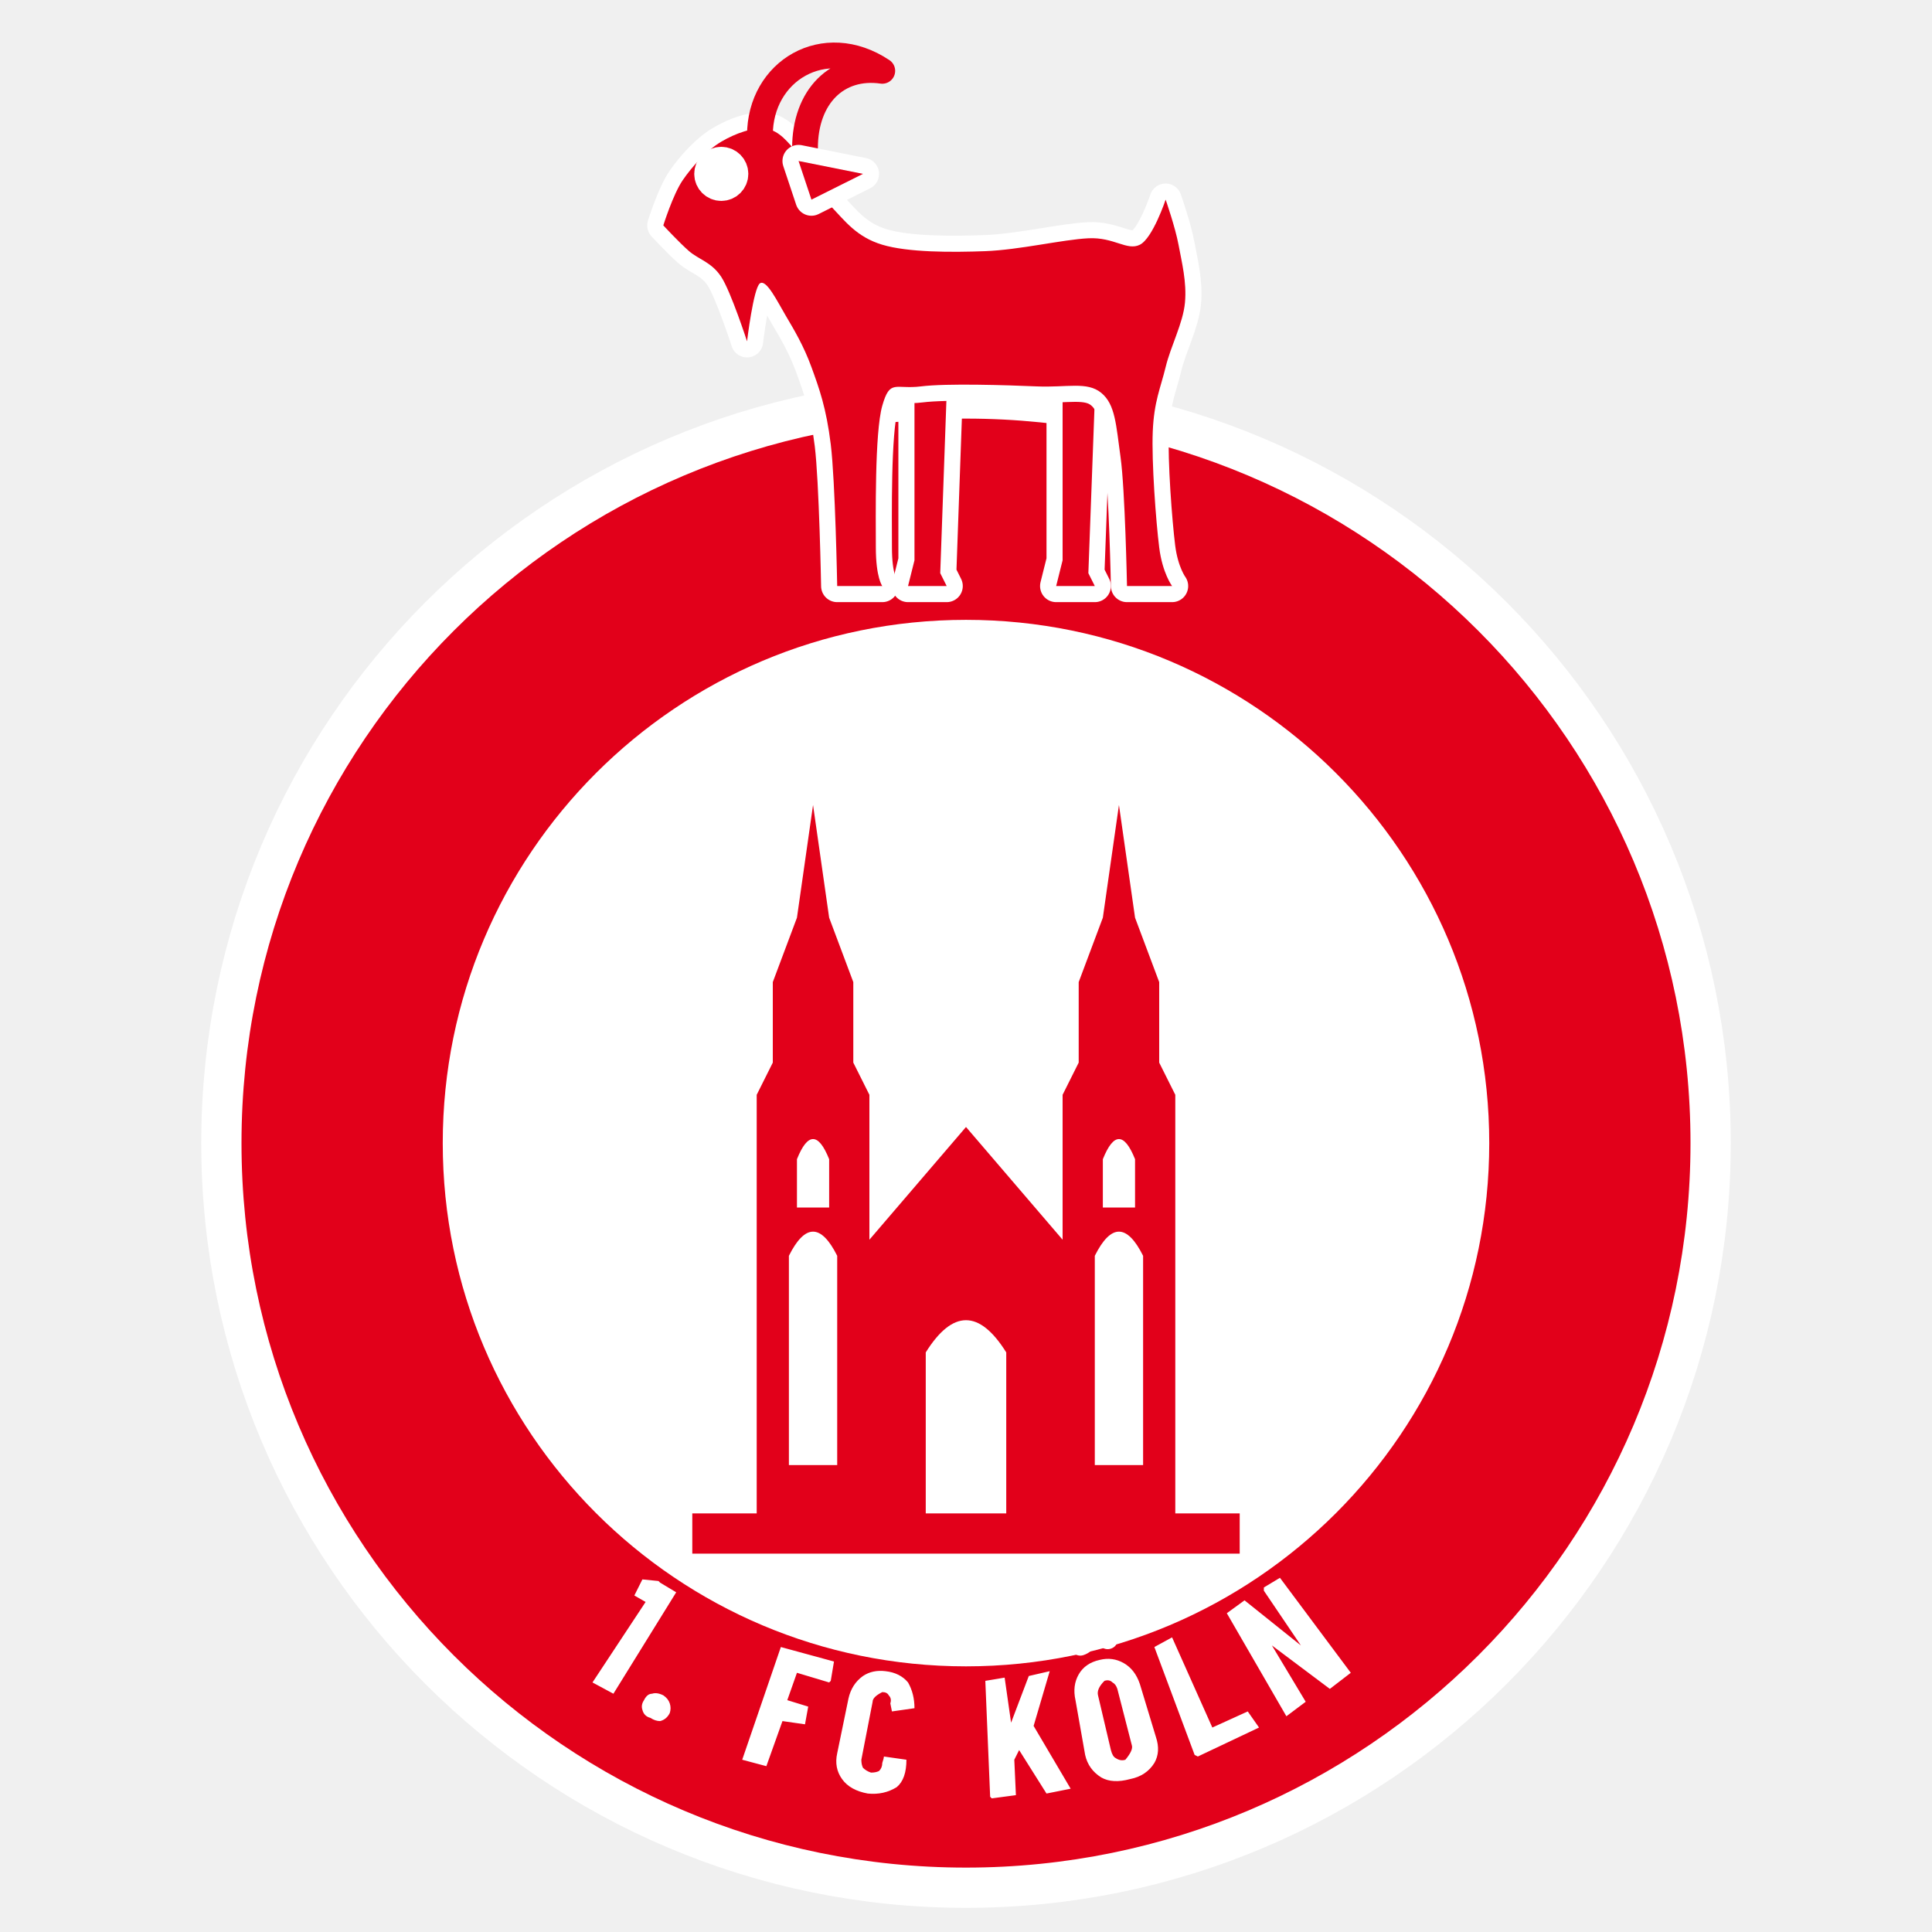
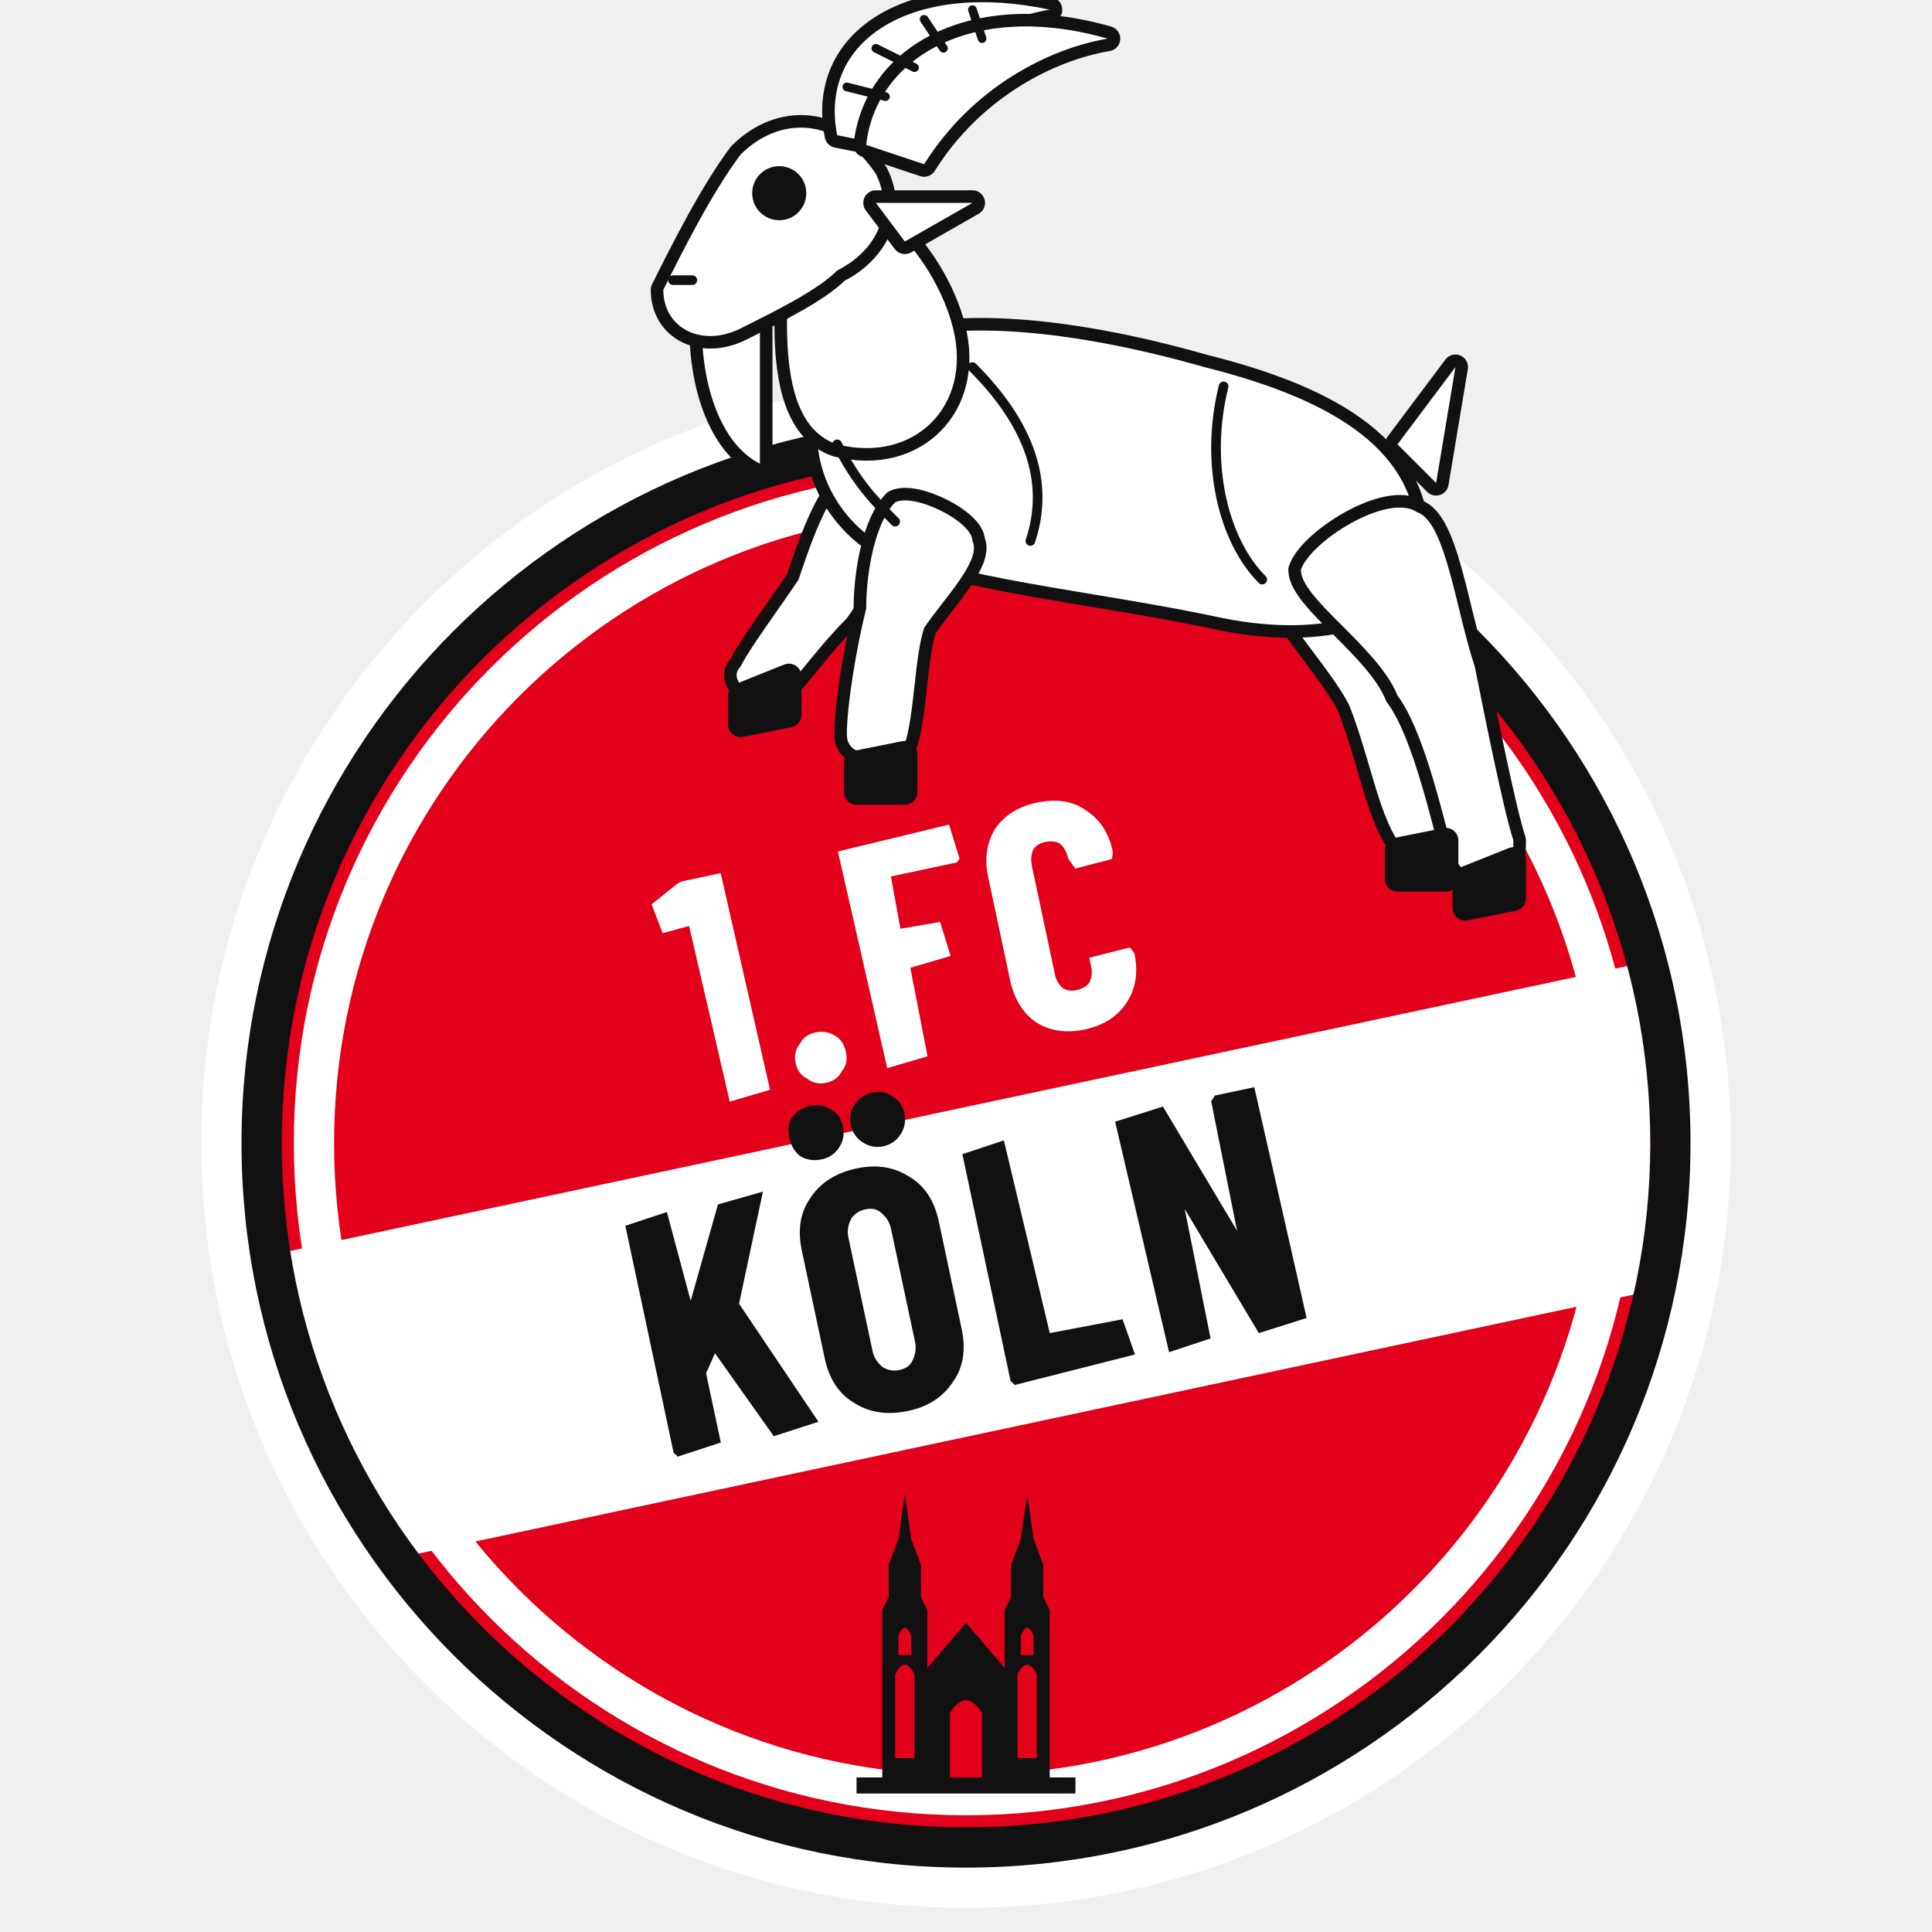
<svg xmlns="http://www.w3.org/2000/svg" viewBox="0 0 120 120" width="120" height="120">
  <defs>
    <clipPath id="c-1-fc-koln">
-       <path d="M19 71A41 41 0 1 1 101 71A41 41 0 1 1 19 71Z" />
+       <path d="M17.5 71A42.5 42.5 0 1 1 102.5 71A42.5 42.5 0 1 1 17.5 71Z" />
    </clipPath>
  </defs>
  <path d="M15 71A45 45 0 1 1 105 71A45 45 0 1 1 15 71Z" fill="#fff" stroke="#fff" stroke-width="5" stroke-linejoin="round" />
-   <path d="M15 71A45 45 0 1 1 105 71A45 45 0 1 1 15 71Z" fill="#e2001a" />
-   <path d="M19 71A41 41 0 1 1 101 71A41 41 0 1 1 19 71Z" fill="#fff" />
-   <circle cx="60" cy="71" r="37" fill="none" stroke="#e2001a" stroke-width="9" />
-   <path d="M41 98.3L42 98.9L38.1 105.2L36.8 104.5L40.1 99.5L39.4 99.1L39.9 98.1L40.9 98.2ZM40 105.6Q40.2 105.2 40.5 105.2Q40.8 105.1 41.2 105.3Q41.5 105.5 41.6 105.8Q41.7 106.1 41.6 106.4Q41.4 106.8 41 106.9Q40.7 106.9 40.4 106.7Q40 106.6 39.9 106.2Q39.8 105.9 40 105.6ZM51.5 104.5L49.5 103.9L48.9 105.6L50.2 106L50 107.1L48.6 106.9L47.6 109.7L46.1 109.3L48.5 102.3L51.8 103.2L51.6 104.4ZM52 108.9L52.7 105.5Q52.9 104.6 53.6 104.1Q54.2 103.7 55 103.8Q55.9 103.9 56.4 104.5Q56.8 105.2 56.8 106.1L55.4 106.3L55.3 105.8Q55.4 105.5 55.2 105.3Q55.1 105.1 54.8 105.1Q54.2 105.4 54.2 105.7L53.5 109.3Q53.5 109.6 53.6 109.8Q53.8 110 54.1 110.1Q54.4 110.1 54.6 110Q54.8 109.8 54.8 109.5Q54.9 109.2 54.9 109.1L56.3 109.3Q56.3 110.5 55.7 111Q54.9 111.5 53.9 111.4Q52.8 111.2 52.3 110.5Q51.8 109.8 52 108.9ZM61.5 111.6L61.2 104.4L62.4 104.2L62.8 107L63.9 104.1L65.2 103.8L64.2 107.2L66.5 111.1L65 111.4L63.3 108.7L63 109.3L63.1 111.5L61.6 111.7ZM67.4 109L66.8 105.6Q66.6 104.7 67 104Q67.4 103.3 68.3 103.1Q69.1 102.9 69.8 103.3Q70.5 103.7 70.8 104.6L71.8 107.9Q72.1 108.8 71.7 109.5Q71.2 110.3 70.2 110.5Q69.1 110.8 68.4 110.4Q67.6 109.9 67.4 109ZM70.3 108.4L69.4 104.9Q69.3 104.6 69.1 104.5Q68.9 104.3 68.6 104.4Q68.1 104.9 68.2 105.3L69 108.7Q69.1 109.1 69.3 109.2Q69.6 109.4 69.9 109.3Q70.4 108.7 70.3 108.4ZM68 101.8Q67.9 101.4 68.1 101.1Q68.2 100.8 68.5 100.8Q68.8 100.7 69.1 100.8Q69.3 101 69.4 101.4Q69.5 101.7 69.4 102Q69.3 102.3 69 102.4Q68.7 102.5 68.4 102.3Q68.1 102.1 68 101.8ZM66.4 102.1Q66.3 101.8 66.5 101.5Q66.6 101.2 66.9 101.2Q67.2 101.1 67.5 101.3Q67.7 101.5 67.8 101.8Q67.9 102.2 67.8 102.5Q67.6 102.7 67.3 102.8Q67 102.9 66.7 102.7Q66.5 102.5 66.4 102.1ZM74.2 109L71.7 102.3L72.8 101.7L75.3 107.3L77.5 106.3L78.2 107.3L74.4 109.1ZM78.5 98.6L79.5 98L83.9 103.9L82.6 104.9L79 102.2L81.1 105.7L79.9 106.6L76.2 100.2L77.3 99.4L80.8 102.2L78.5 98.8Z" fill="#fff" />
-   <g transform="translate(60 73) scale(0.5) translate(-50 -50)">
-     <path d="M24 92L24 40L26 36L26 26L29 18L31 4L33 18L36 26L36 36L38 40L38 92ZM62 92L62 40L64 36L64 26L67 18L69 4L71 18L74 26L74 36L76 40L76 92ZM38 92L38 58L50 44L62 58L62 92ZM16 92L84 92L84 97L16 97Z" fill="#e2001a" />
-     <path d="M28 86L28 60Q31 54 34 60L34 86ZM29 48Q31 43 33 48L33 54L29 54ZM66 86L66 60Q69 54 72 60L72 86ZM67 48Q69 43 71 48L71 54L67 54ZM45 92L45 72Q50 64 55 72L55 92Z" fill="#fff" />
+   <path d="M15 71A45 45 0 1 1 105 71A45 45 0 1 1 15 71Z" fill="#111" />
+   <path d="M17.5 71A42.5 42.5 0 1 1 102.5 71A42.5 42.5 0 1 1 17.5 71Z" fill="#e2001a" />
+   <circle cx="60" cy="71" r="40.5" fill="none" stroke="#fff" stroke-width="2.5" />
+   <path d="M-10.6 83.8L126.4 54.6L130.6 74.2L-6.4 103.4Z" fill="#fff" clip-path="url(#c-1-fc-koln)" />
+   <g transform="translate(60 79) rotate(-12)">
+     <path d="M-20.1 7.2L-20.1 -7.2L-17.4 -7.5L-17.1 -1.8L-14.2 -7.3L-11.3 -7.5L-14.2 -1L-10.9 7.2L-13.8 7.5L-16.3 1.7L-17.1 2.8L-17.1 7.2L-19.9 7.5ZM-9.7 3.4L-9.7 -3.4Q-9.7 -5.4 -8.5 -6.5Q-7.3 -7.7 -5.3 -7.7Q-3.4 -7.7 -2.2 -6.5Q-1 -5.4 -1 -3.4L-1 3.4Q-1 5.4 -2.2 6.5Q-3.4 7.7 -5.3 7.7Q-7.3 7.7 -8.5 6.5Q-9.7 5.4 -9.7 3.4ZM-4 3.6L-4 -3.6Q-4 -4.2 -4.4 -4.7Q-4.7 -5.1 -5.3 -5.1Q-5.9 -5.1 -6.3 -4.7Q-6.7 -4.2 -6.7 -3.6L-6.7 3.6Q-6.7 4.2 -6.3 4.7Q-5.9 5.1 -5.3 5.1Q-4.7 5.1 -4.4 4.7Q-4 4.2 -4 3.6ZM-5.1 -10.4Q-5.1 -11.2 -4.6 -11.6Q-4.1 -12.1 -3.4 -12.1Q-2.6 -12.1 -2.2 -11.6Q-1.7 -11.2 -1.7 -10.4Q-1.7 -9.7 -2.2 -9.2Q-2.7 -8.7 -3.4 -8.7Q-4.1 -8.7 -4.6 -9.2Q-5.1 -9.7 -5.1 -10.4ZM-9 -10.4Q-9 -11.2 -8.6 -11.6Q-8.1 -12.1 -7.3 -12.1Q-6.6 -12.1 -6.1 -11.6Q-5.6 -11.2 -5.6 -10.4Q-5.6 -9.7 -6.1 -9.2Q-6.6 -8.7 -7.3 -8.7Q-8.1 -8.7 -8.6 -9.2Q-9 -9.7 -9 -10.4ZM1.3 7.2L1.3 -7.2L4 -7.5L4.3 4.8L8.9 4.9L9.2 7.2L1.5 7.5ZM17.4 -7.5L19.9 -7.5L20.1 7.2L17 7.5L14.1 -1L14 7.2L11.3 7.5L11 -7.2L14.1 -7.5L17 1L17.1 -7.2Z" fill="#111" />
  </g>
-   <g stroke="#fff" stroke-width="5" stroke-linejoin="round" paint-order="stroke">
-     <g transform="translate(58 22) scale(0.4) translate(-50 -50)">
-       <path d="M47 55L52 56L51 84L52 86L46 86L47 82ZM70 55L75 57L74 84L75 86L69 86L70 82Z" fill="#e2001a" />
-       <path d="M8 30C8 30 9.5 25.2 11 23C12.5 20.8 14.8 18.3 17 17C19.2 15.7 22 14.7 24 15C26 15.3 27.3 17 29 19C30.7 21 31.8 24.7 34 27C36.2 29.3 38 31.8 42 33C46 34.2 52.7 34.2 58 34C63.3 33.8 70 32.2 74 32C78 31.8 80 34 82 33C84 32 86 26 86 26C86 26 87.5 30.3 88 33C88.5 35.7 89.3 38.8 89 42C88.7 45.2 86.8 48.7 86 52C85.2 55.3 84.2 57.3 84 62C83.8 66.7 84.5 76 85 80C85.5 84 87 86 87 86C87 86 80 86 80 86C80 86 79.7 71 79 66C78.3 61 78.2 57.8 76 56C73.8 54.2 70.7 55.2 66 55C61.3 54.8 52 54.5 48 55C44 55.5 43.2 53.8 42 58C40.8 62.2 41 75.3 41 80C41 84.7 42 86 42 86C42 86 35 86 35 86C35 86 34.7 69.7 34 64C33.3 58.3 32.2 55.3 31 52C29.8 48.7 28.3 46.2 27 44C25.7 41.8 24 38.3 23 39C22 39.7 21 48 21 48C21 48 18.5 40.3 17 38C15.5 35.7 13.5 35.3 12 34C10.5 32.7 8 30 8 30Z" fill="#e2001a" />
-       <path d="M23 16C23 6 33 0 42 6C35 5 30 10 30 18" fill="none" stroke="#e2001a" stroke-width="4" stroke-linecap="round" stroke-linejoin="round" />
-       <path d="M29 20L39 22L31 26Z" fill="#e2001a" />
-       <circle cx="17" cy="22" r="1.7" fill="#fff" />
+   <g transform="translate(56 59) rotate(-12)">
+     <path d="M-12.5 -7L-10 -7L-9.8 6.8L-12.4 7L-12.6 -4.2L-14.3 -4.1L-14.6 -6L-12.8 -6.9ZM-7.9 5.5Q-7.9 4.8 -7.4 4.4Q-7 3.9 -6.3 3.9Q-5.6 3.9 -5.1 4.4Q-4.7 4.8 -4.7 5.5Q-4.7 6.2 -5.2 6.6Q-5.6 7.1 -6.3 7.1Q-7 7.1 -7.4 6.6Q-7.9 6.2 -7.9 5.5ZM4.5 -4.6L0.3 -4.6L0.2 -1.3L2.7 -1.2L2.9 1L0.3 1.2L0.2 6.8L-2.4 7L-2.6 -6.8L4.5 -7L4.7 -4.8ZM6.2 3.2L6.2 -3.3Q6.2 -5 7.2 -6.1Q8.3 -7.2 10.1 -7.2Q12 -7.2 13 -6.1Q14.1 -5 14.1 -3.3Q14 -2.8 13.9 -2.8L11.6 -2.7L11.3 -3.4Q11.3 -4 11 -4.4Q10.7 -4.7 10.1 -4.7Q9.6 -4.7 9.3 -4.4Q9 -4 9 -3.4L9 3.5Q9 4 9.3 4.4Q9.6 4.7 10.1 4.7Q10.7 4.7 11 4.4Q11.3 4 11.3 3.5L11.3 2.9L13.9 2.8L14.1 3.2Q14.1 5 13 6.1Q11.9 7.2 10.1 7.2Q8.3 7.2 7.2 6.1Q6.2 5 6.2 3.2Z" fill="#fff" />
+   </g>
+   <g transform="translate(60 102) scale(0.2) translate(-50 -50)">
+     <path d="M24 92L24 40L26 36L26 26L29 18L31 4L33 18L36 26L36 36L38 40L38 92ZM62 92L62 40L64 36L64 26L67 18L69 4L71 18L74 26L74 36L76 40L76 92ZM38 92L38 58L50 44L62 58L62 92ZM16 92L84 92L84 97L16 97Z" fill="#111" />
+     <path d="M28 86L28 60Q31 54 34 60L34 86ZM29 48Q31 43 33 48L33 54L29 54ZM66 86L66 60Q69 54 72 60L72 86ZM67 48Q69 43 71 48L71 54L67 54ZM45 92L45 72Q50 64 55 72L55 92Z" fill="#e2001a" />
+   </g>
+   <g stroke="#111" stroke-width="2.6" stroke-linejoin="round" paint-order="stroke">
+     <g transform="translate(64 30) scale(0.6) translate(-50 -50)">
+       <path d="M31 50C29 51 27 57 26 60C24 63 21 67 20 69C19 70 20 71 21 72C21 72 22 73 24 72C26 70 28 67 31 64C33 61 37 56 37 54C37 52 33 49 31 50ZM75 60C75 63 81 69 83 73C85 78 86 84 88 87C89 89 90 88 91 88C91 88 93 88 92 85C92 82 91 76 89 71C88 66 87 58 85 56C83 54 75 57 75 60Z" fill="#fff" />
+       <path d="M30 38C38 32 54 34 68 38C80 41 90 46 90 56C90 64 80 66 70 64C56 61 42 60 34 56C28 52 26 44 30 38Z" fill="#fff" />
+       <path d="M88 46L94 38L92 50Z" fill="#fff" />
+       <path d="M36 52C34 54 33 59 33 63C32 67 31 73 31 76C31 78 33 78 34 78C35 79 36 79 37 77C38 74 38 68 39 65C41 62 45 58 44 56C44 54 38 51 36 52ZM78 59C78 62 86 67 88 72C91 76 93 86 94 89C96 92 97 91 98 90C99 90 100 91 100 87C99 84 97 74 96 69C94 63 93 54 90 53C87 51 79 56 78 59Z" fill="#fff" />
+       <path d="M26 20C32 18 40 26 42 34C44 42 38 48 30 46C24 44 24 34 26 20Z" fill="#fff" />
+       <path d="M16 34C16 40 18 46 22 48C22 42 22 38 22 34Z" fill="#fff" />
+       <path d="M34 18C30 12 24 12 20 16C17 20 14 26 12 30C12 34 16 36 20 34C24 32 28 30 30 28C34 26 36 22 34 18Z" fill="#fff" />
+       <path d="M30 14C28 4 38 -2 52 1C46 2 38 6 35 15Z" fill="#fff" />
+       <path d="M33 15C34 6 44 0 58 4C52 5 44 9 39 17Z" fill="#fff" />
+       <path d="M34 21L44 21L37 25Z" fill="#fff" />
+       <path d="M31 9L35 10M34 5L38 7M39 2L41 5M44 1L45 4" fill="none" stroke="#111" stroke-width="0.9" stroke-linecap="round" stroke-linejoin="round" />
+       <circle cx="24" cy="20" r="1.5" fill="#111" />
+       <path d="M13 29L15 29M44 38C50 44 52 50 50 56M70 40C68 48 70 56 74 60M30 46C32 50 34 52 36 54" fill="none" stroke="#111" stroke-width="1" stroke-linecap="round" stroke-linejoin="round" />
+       <path d="M32 79L37 78L37 82L32 82ZM20 72L25 70L25 74L20 75ZM95 91L100 89L100 93L95 94ZM88 88L93 87L93 91L88 91Z" fill="#111" />
    </g>
  </g>
</svg>
